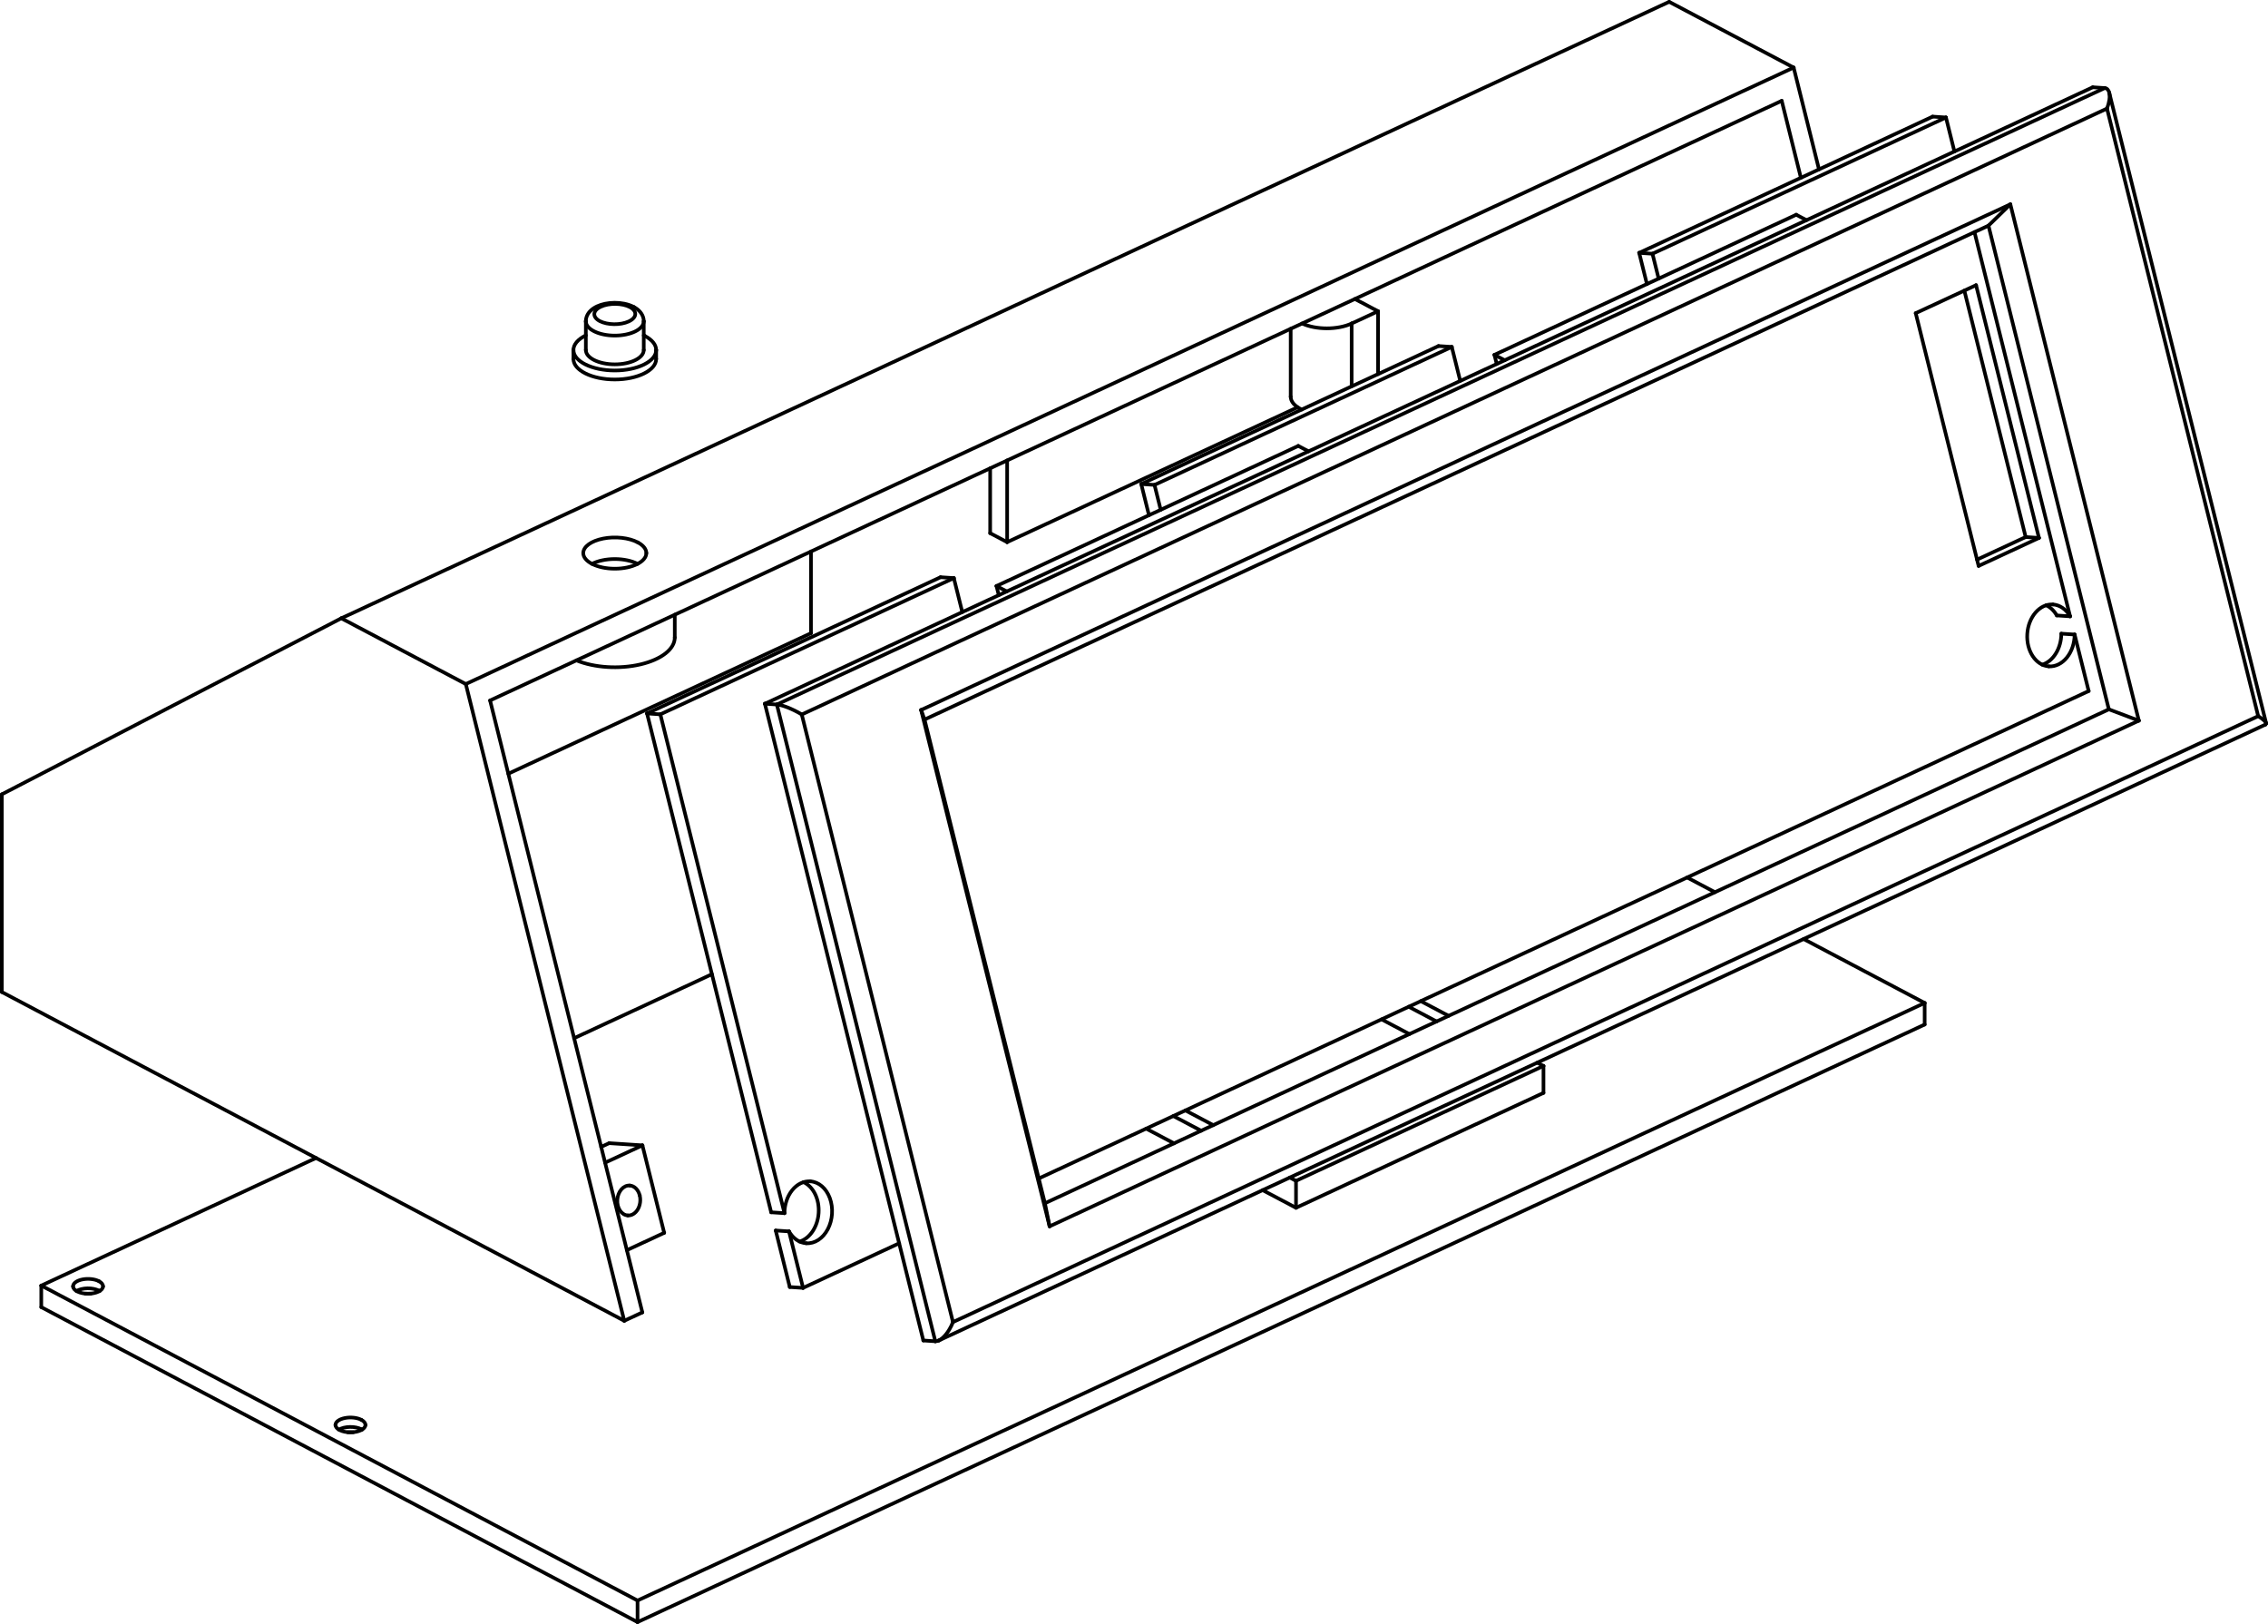
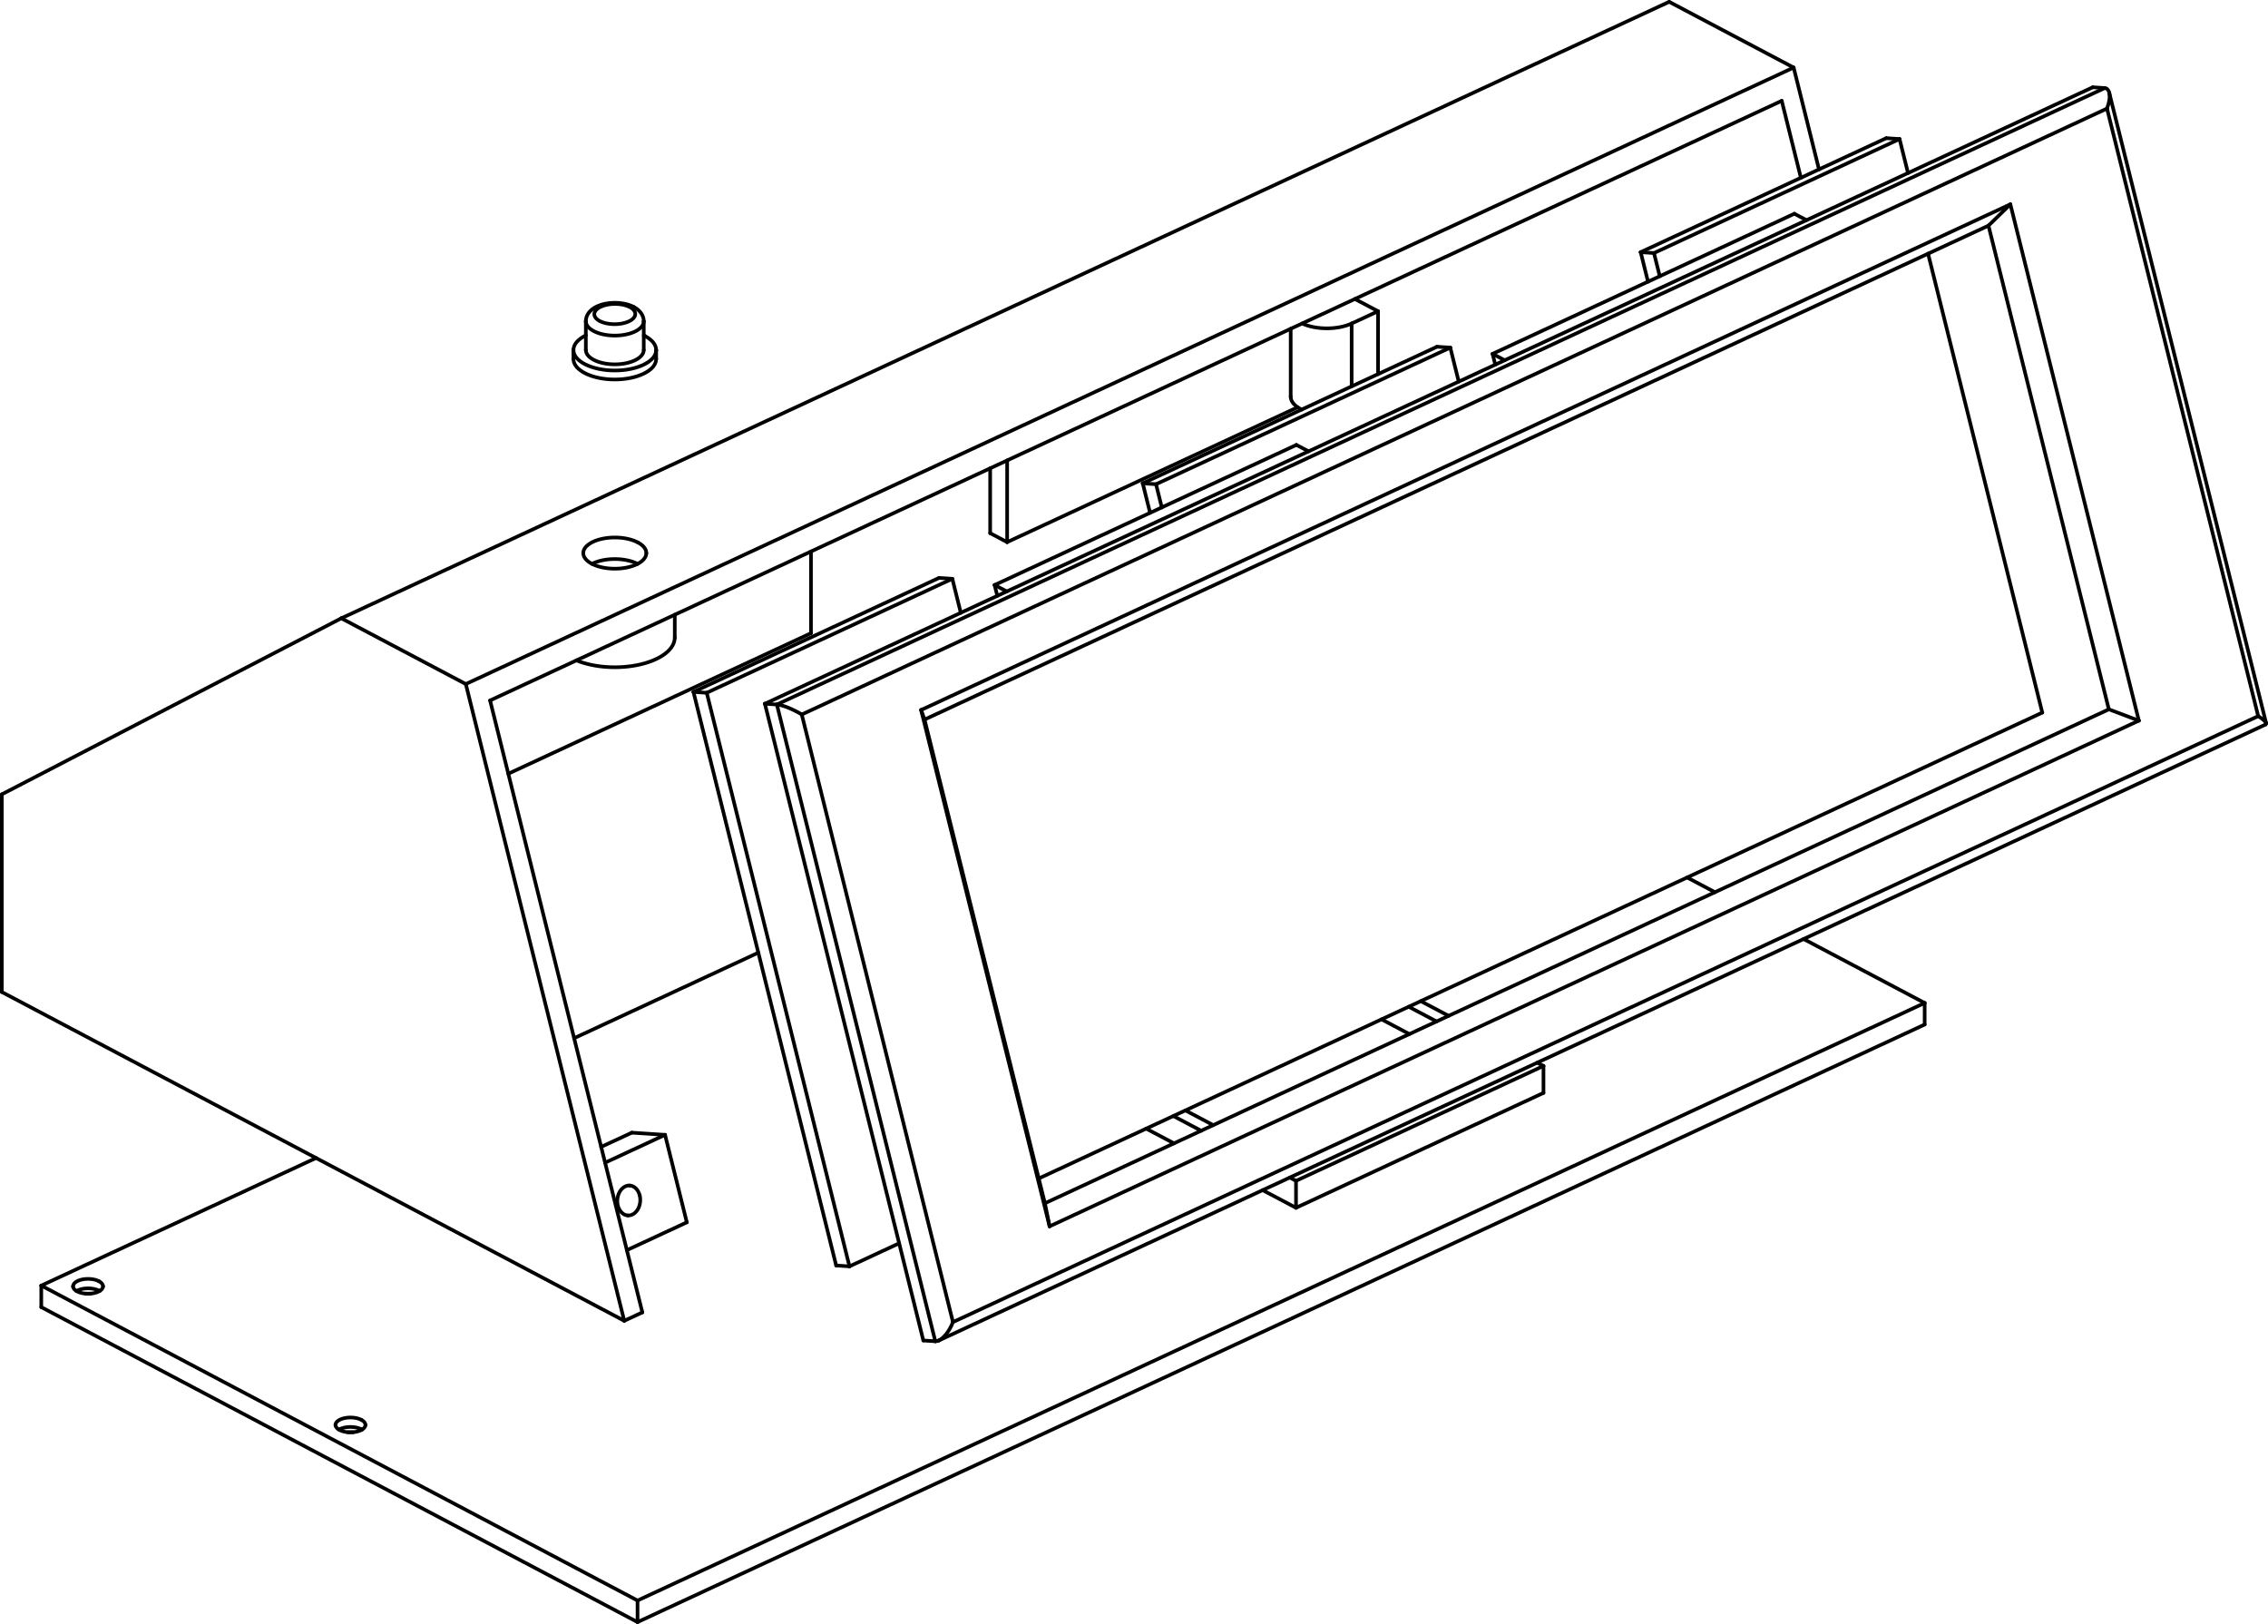
<svg xmlns="http://www.w3.org/2000/svg" width="219.305mm" height="157.013mm" viewBox="-110.882 -81.99 219.305 157.013" version="1.1">
  <g transform="scale(1,-1)" stroke-linecap="round">
    <g fill="none" stroke="rgb(0,0,0)" stroke-width="0.35" id="visible">
      <line x1="-21.599" y1="-47.62" x2="-20.442" y2="-47.696" />
      <line x1="-21.599" y1="-47.62" x2="-36.921" y2="13.947" />
      <line x1="-36.921" y1="13.947" x2="-35.764" y2="13.871" />
      <path d="M -20.442,-47.696 Q -20.29,-47.705 -20.108,-47.622" />
      <path d="M -20.108,-47.622 Q -20.056,-47.594 -20.004,-47.567 Q -19.95,-47.532 -19.897,-47.497 Q -19.843,-47.455 -19.788,-47.414 Q -19.734,-47.365 -19.679,-47.317 Q -19.625,-47.263 -19.57,-47.208 Q -19.516,-47.148 -19.462,-47.088 Q -19.409,-47.022 -19.356,-46.957 Q -19.304,-46.886 -19.253,-46.816 Q -19.203,-46.742 -19.153,-46.667 Q -19.105,-46.589 -19.058,-46.511 Q -18.966,-46.351 -18.883,-46.183 Q -18.803,-46.014 -18.735,-45.841" />
      <path d="M -35.764,13.871 Q -35.706,13.865 -35.647,13.858 Q -35.58,13.846 -35.513,13.834 Q -35.439,13.817 -35.365,13.799 Q -35.284,13.777 -35.203,13.754 Q -35.116,13.727 -35.03,13.699 Q -34.939,13.667 -34.848,13.635 Q -34.754,13.598 -34.659,13.562 Q -34.563,13.522 -34.466,13.482 Q -34.271,13.397 -34.078,13.303 Q -33.885,13.208 -33.701,13.108 Q -33.612,13.057 -33.523,13.007 Q -33.439,12.956 -33.355,12.906" />
      <line x1="-36.921" y1="13.947" x2="91.477" y2="73.553" />
      <line x1="91.477" y1="73.553" x2="92.634" y2="73.477" />
      <path d="M 108.183,11.934 Q 108.265,11.973 108.244,12.06" />
      <path d="M 108.244,12.06 C 108.237,12.083 108.227,12.106 108.213,12.132 C 108.204,12.145 108.195,12.159 108.187,12.172 C 108.166,12.2 108.141,12.23 108.113,12.26 C 108.083,12.292 108.049,12.324 108.012,12.358 C 107.879,12.477 107.694,12.611 107.475,12.748" />
      <path d="M 95.935,12.312 L -9.391,-36.582" />
      <path d="M 83.511,62.236 L 95.935,12.312" />
      <path d="M -21.815,13.342 L 83.511,62.236" />
      <path d="M -9.391,-36.582 L -21.815,13.342" />
      <path d="M 92.634,73.477 C 92.847,73.463 93.002,73.305 93.069,73.034" />
      <path d="M 93.069,73.034 C 93.082,72.98 93.092,72.923 93.099,72.863 C 93.101,72.831 93.104,72.8 93.106,72.769 C 93.109,72.703 93.108,72.635 93.105,72.565 C 93.101,72.494 93.093,72.42 93.084,72.345 C 93.046,72.079 92.967,71.786 92.855,71.495" />
-       <line x1="62.805" y1="61.229" x2="63.799" y2="60.704" />
-       <line x1="33.624" y1="47.682" x2="34.617" y2="47.157" />
-       <line x1="62.805" y1="61.229" x2="33.624" y2="47.682" />
-       <line x1="14.656" y1="38.876" x2="15.649" y2="38.352" />
-       <line x1="-14.526" y1="25.33" x2="-13.532" y2="24.805" />
-       <line x1="14.656" y1="38.876" x2="-14.526" y2="25.33" />
+       <line x1="62.623" y1="61.325" x2="63.799" y2="60.704" />
+       <line x1="33.442" y1="47.778" x2="34.617" y2="47.157" />
+       <line x1="62.623" y1="61.325" x2="33.442" y2="47.778" />
+       <line x1="14.474" y1="38.973" x2="15.649" y2="38.352" />
+       <line x1="-14.708" y1="25.426" x2="-13.532" y2="24.805" />
+       <line x1="14.474" y1="38.973" x2="-14.708" y2="25.426" />
      <path d="M -9.844,-34.352 L -9.391,-36.582" />
      <path d="M 93.033,13.406 L 95.935,12.312" />
      <path d="M 93.033,13.406 L -9.844,-34.352" />
      <path d="M 81.394,60.175 L 83.511,62.236" />
      <path d="M 81.394,60.175 L 93.033,13.406" />
      <path d="M -21.483,12.417 L 81.394,60.175" />
      <path d="M -21.483,12.417 L -21.815,13.342" />
      <path d="M -9.844,-34.352 L -21.483,12.417" />
-       <line x1="33.844" y1="46.798" x2="33.624" y2="47.682" />
-       <line x1="-14.306" y1="24.446" x2="-14.526" y2="25.33" />
-       <line x1="-33.229" y1="-42.535" x2="-34.589" y2="-37.071" />
-       <line x1="-35.874" y1="-36.987" x2="-34.589" y2="-37.071" />
-       <line x1="-34.515" y1="-42.451" x2="-35.874" y2="-36.987" />
-       <line x1="-34.515" y1="-42.451" x2="-33.229" y2="-42.535" />
-       <line x1="-33.229" y1="-42.535" x2="-23.938" y2="-38.222" />
-       <line x1="-10.44" y1="-31.956" x2="91.084" y2="15.174" />
-       <path d="M -35.027,-35.31 A 3.0,2.295 86.233 0,0 -32.532,-32.232" />
-       <path d="M -32.532,-32.232 A 3.0,2.295 86.233 1,0 -32.926,-38.219" />
-       <path d="M -32.926,-38.219 A 3.0,2.295 86.233 0,0 -34.589,-37.071" />
-       <line x1="91.084" y1="15.174" x2="89.724" y2="20.638" />
-       <line x1="-35.027" y1="-35.31" x2="-47.03" y2="12.922" />
-       <path d="M 89.286,22.399 A 3.0,2.295 -93.767 0,1 87.623,23.547" />
-       <path d="M 87.623,23.547 A 3,2.295 -93.767 0,1 87.229,17.56" />
-       <path d="M 87.229,17.56 A 3.0,2.295 -93.767 0,1 89.724,20.638" />
-       <line x1="-47.03" y1="12.922" x2="-18.651" y2="26.096" />
-       <line x1="89.286" y1="22.399" x2="80.041" y2="59.547" />
-       <line x1="78.101" y1="67.343" x2="77.283" y2="70.631" />
-       <line x1="-17.833" y1="22.808" x2="-18.651" y2="26.096" />
-       <line x1="48.904" y1="57.457" x2="77.283" y2="70.631" />
-       <line x1="49.502" y1="55.053" x2="48.904" y2="57.457" />
-       <line x1="1.352" y1="32.701" x2="0.754" y2="35.105" />
-       <line x1="0.754" y1="35.105" x2="29.498" y2="48.448" />
-       <line x1="30.316" y1="45.16" x2="29.498" y2="48.448" />
-       <line x1="86.276" y1="29.98" x2="80.44" y2="27.271" />
-       <line x1="86.276" y1="29.98" x2="80.194" y2="54.419" />
-       <line x1="80.194" y1="54.419" x2="74.358" y2="51.71" />
-       <line x1="80.44" y1="27.271" x2="74.358" y2="51.71" />
-       <path d="M -33.182,-32.31 A 3.0,2.295 86.233 0,0 -33.561,-38.056" />
-       <line x1="-36.313" y1="-35.226" x2="-35.027" y2="-35.31" />
-       <line x1="-36.313" y1="-35.226" x2="-48.316" y2="13.007" />
-       <path d="M 88.001,22.483 A 3.0,2.295 -93.767 0,1 86.972,23.469" />
-       <path d="M 86.594,17.722 A 3.0,2.295 -93.767 0,1 88.439,20.722" />
-       <line x1="-48.316" y1="13.007" x2="-19.937" y2="26.181" />
-       <line x1="47.618" y1="57.541" x2="75.997" y2="70.716" />
-       <line x1="48.369" y1="54.527" x2="47.618" y2="57.541" />
-       <line x1="0.219" y1="32.175" x2="-0.531" y2="35.189" />
-       <line x1="-0.531" y1="35.189" x2="28.213" y2="48.533" />
-       <line x1="84.991" y1="30.065" x2="80.288" y2="27.882" />
-       <line x1="84.991" y1="30.065" x2="79.061" y2="53.893" />
-       <line x1="88.439" y1="20.722" x2="89.724" y2="20.638" />
-       <line x1="-48.316" y1="13.007" x2="-47.03" y2="12.922" />
-       <line x1="88.001" y1="22.483" x2="89.286" y2="22.399" />
-       <line x1="-18.651" y1="26.096" x2="-19.937" y2="26.181" />
-       <line x1="75.997" y1="70.716" x2="77.283" y2="70.631" />
-       <line x1="48.904" y1="57.457" x2="47.618" y2="57.541" />
-       <line x1="0.754" y1="35.105" x2="-0.531" y2="35.189" />
-       <line x1="29.498" y1="48.448" x2="28.213" y2="48.533" />
-       <line x1="84.991" y1="30.065" x2="86.276" y2="29.98" />
+       <line x1="33.702" y1="46.732" x2="33.442" y2="47.778" />
+       <line x1="-14.447" y1="24.38" x2="-14.708" y2="25.426" />
+       <line x1="-30.028" y1="-40.368" x2="-28.742" y2="-40.453" />
+       <line x1="-28.742" y1="-40.453" x2="-42.544" y2="15.005" />
+       <line x1="-43.829" y1="15.089" x2="-42.544" y2="15.005" />
+       <line x1="-30.028" y1="-40.368" x2="-43.829" y2="15.089" />
+       <line x1="-28.742" y1="-40.453" x2="-23.938" y2="-38.222" />
+       <line x1="-10.44" y1="-31.956" x2="86.597" y2="13.091" />
+       <line x1="-42.544" y1="15.005" x2="-18.797" y2="26.028" />
+       <line x1="-17.979" y1="22.74" x2="-18.797" y2="26.028" />
+       <line x1="1.458" y1="32.93" x2="0.9" y2="35.172" />
+       <line x1="0.9" y1="35.172" x2="29.352" y2="48.38" />
+       <line x1="30.17" y1="45.093" x2="29.352" y2="48.38" />
+       <line x1="49.608" y1="55.282" x2="49.05" y2="57.524" />
+       <line x1="49.05" y1="57.524" x2="72.796" y2="68.548" />
+       <line x1="86.597" y1="13.091" x2="75.554" y2="57.464" />
+       <line x1="73.614" y1="65.26" x2="72.796" y2="68.548" />
+       <line x1="-43.829" y1="15.089" x2="-20.083" y2="26.113" />
+       <line x1="-18.797" y1="26.028" x2="-20.083" y2="26.113" />
+       <line x1="0.325" y1="32.404" x2="-0.385" y2="35.257" />
+       <line x1="-0.385" y1="35.257" x2="28.067" y2="48.465" />
+       <line x1="48.474" y1="54.756" x2="47.764" y2="57.609" />
+       <line x1="47.764" y1="57.609" x2="71.511" y2="68.633" />
+       <line x1="71.511" y1="68.633" x2="72.796" y2="68.548" />
+       <line x1="0.9" y1="35.172" x2="-0.385" y2="35.257" />
+       <line x1="29.352" y1="48.38" x2="28.067" y2="48.465" />
+       <line x1="49.05" y1="57.524" x2="47.764" y2="57.609" />
      <line x1="61.403" y1="72.243" x2="63.255" y2="64.8" />
      <line x1="61.403" y1="72.243" x2="-63.494" y2="14.264" />
      <line x1="-63.494" y1="14.264" x2="-48.77" y2="-44.903" />
      <line x1="-50.52" y1="-45.716" x2="-48.77" y2="-44.903" />
      <line x1="-50.52" y1="-45.716" x2="-65.842" y2="15.851" />
      <line x1="62.556" y1="75.457" x2="-65.842" y2="15.851" />
      <line x1="65.006" y1="65.613" x2="62.556" y2="75.457" />
      <line x1="-15.138" y1="30.439" x2="-13.496" y2="29.572" />
      <line x1="-13.496" y1="29.572" x2="14.595" y2="42.613" />
      <line x1="20.126" y1="53.082" x2="22.369" y2="51.897" />
      <line x1="22.369" y1="45.82" x2="22.369" y2="51.897" />
      <line x1="-110.707" y1="-13.926" x2="-50.52" y2="-45.716" />
      <line x1="-61.731" y1="7.181" x2="-32.464" y2="20.767" />
      <line x1="-65.842" y1="15.851" x2="-77.88" y2="22.209" />
      <line x1="-77.88" y1="22.209" x2="-110.707" y2="5.187" />
      <line x1="-110.707" y1="5.187" x2="-110.707" y2="-13.926" />
      <line x1="62.556" y1="75.457" x2="50.519" y2="81.815" />
      <line x1="50.519" y1="81.815" x2="-77.88" y2="22.209" />
      <path d="M -49.209,29.546 A 3.05,1.51 -4.93170248204771e-16 0,1 -54.484,28.513" />
      <path d="M -54.484,28.513 A 3.05,1.51 -4.93170248204771e-16 1,1 -48.384,28.513" />
      <path d="M -48.384,28.513 A 3.05,1.51 -4.93170248204771e-16 0,1 -49.209,29.546" />
      <line x1="-15.138" y1="36.711" x2="-15.138" y2="30.439" />
      <line x1="-13.496" y1="37.473" x2="-13.496" y2="29.572" />
      <line x1="-32.464" y1="28.668" x2="-32.464" y2="20.767" />
      <path d="M 15.024,50.713 A 3.5,1.733 -4.93170248204771e-16 0,1 19.816,50.711" />
      <line x1="19.816" y1="50.711" x2="22.369" y2="51.897" />
      <line x1="19.816" y1="44.635" x2="19.816" y2="50.711" />
      <path d="M 13.922,43.635 A 3.5,1.733 -4.93170248204771e-16 0,1 14.984,42.392" />
      <path d="M -55.145,18.139 A 5.8,2.872 -4.93170248204771e-16 0,1 -45.634,20.346" />
-       <line x1="-52.372" y1="-30.428" x2="-48.763" y2="-28.753" />
-       <line x1="-50.267" y1="-38.887" x2="-46.658" y2="-37.212" />
-       <line x1="-46.658" y1="-37.212" x2="-48.763" y2="-28.753" />
+       <line x1="-52.372" y1="-30.428" x2="-46.575" y2="-27.737" />
+       <line x1="-50.267" y1="-38.887" x2="-44.469" y2="-36.196" />
+       <line x1="-44.469" y1="-36.196" x2="-46.575" y2="-27.737" />
      <path d="M -49.024,-33.592 A 1.45,1.109 -93.767 0,1 -49.986,-32.636" />
      <path d="M -49.986,-32.636 A 1.45,1.109 -93.767 0,1 -50.177,-35.53" />
      <path d="M -50.177,-35.53 A 1.45,1.109 -93.767 0,1 -49.024,-33.592" />
-       <line x1="-52.752" y1="-28.901" x2="-51.977" y2="-28.541" />
-       <line x1="-51.977" y1="-28.541" x2="-48.763" y2="-28.753" />
+       <line x1="-52.752" y1="-28.901" x2="-49.788" y2="-27.525" />
+       <line x1="-49.788" y1="-27.525" x2="-46.575" y2="-27.737" />
      <path d="M -49.227,27.47 A 3.05,1.51 -4.93170248204771e-16 0,1 -53.641,27.47" />
      <line x1="-49.235" y1="-74.848" x2="-49.235" y2="-72.763" />
      <line x1="-49.235" y1="-72.763" x2="-106.891" y2="-42.31" />
      <line x1="-106.891" y1="-44.395" x2="-106.891" y2="-42.31" />
      <line x1="-49.235" y1="-74.848" x2="-106.891" y2="-44.395" />
      <line x1="-49.235" y1="-74.848" x2="75.224" y2="-17.071" />
      <path d="M -76.721,-56.489 A 2.8,1.386 -4.93170248204771e-16 0,1 -77.266,-56.489" />
      <path d="M -102.095,-43.087 A 2.8,1.386 -4.93170248204771e-16 0,1 -102.64,-43.087" />
      <path d="M -101.31,-42.803 A 1.45,0.718 -4.93170248204771e-16 0,1 -103.488,-42.838" />
      <path d="M -101.248,-42.838 A 1.45,0.718 -4.93170248204771e-16 0,1 -101.31,-42.803" />
      <path d="M -101.31,-41.891 A 1.45,0.718 -4.93170248204771e-16 0,1 -103.818,-42.382" />
      <path d="M -103.818,-42.382 A 1.45,0.718 -4.93170248204771e-16 1,1 -100.918,-42.382" />
      <path d="M -100.918,-42.382 A 1.45,0.718 -4.93170248204771e-16 0,1 -101.31,-41.891" />
      <path d="M -75.936,-56.205 A 1.45,0.718 -4.93170248204771e-16 0,1 -78.113,-56.24" />
      <path d="M -75.874,-56.24 A 1.45,0.718 -4.93170248204771e-16 0,1 -75.936,-56.205" />
      <path d="M -75.936,-55.293 A 1.45,0.718 -4.93170248204771e-16 0,1 -78.444,-55.784" />
      <path d="M -78.444,-55.784 A 1.45,0.718 -4.93170248204771e-16 1,1 -75.544,-55.784" />
      <path d="M -75.544,-55.784 A 1.45,0.718 -4.93170248204771e-16 0,1 -75.936,-55.293" />
      <line x1="75.224" y1="-17.071" x2="75.224" y2="-14.986" />
      <line x1="75.224" y1="-14.986" x2="63.516" y2="-8.802" />
      <line x1="54.946" y1="-4.275" x2="52.253" y2="-2.853" />
      <line x1="-106.891" y1="-42.31" x2="-80.321" y2="-29.975" />
-       <line x1="-55.367" y1="-18.391" x2="-42.042" y2="-12.205" />
+       <line x1="-55.367" y1="-18.391" x2="-37.555" y2="-10.122" />
      <line x1="-49.235" y1="-72.763" x2="75.224" y2="-14.986" />
      <line x1="38.365" y1="-23.681" x2="14.436" y2="-34.789" />
      <line x1="14.436" y1="-34.789" x2="11.208" y2="-33.084" />
      <line x1="2.638" y1="-28.558" x2="-0.055" y2="-27.135" />
      <line x1="25.399" y1="-17.991" x2="22.706" y2="-16.569" />
      <line x1="38.365" y1="-23.681" x2="38.365" y2="-21.074" />
      <line x1="26.5" y1="-14.808" x2="29.193" y2="-16.23" />
      <line x1="37.763" y1="-20.757" x2="38.365" y2="-21.074" />
      <line x1="14.436" y1="-32.183" x2="13.834" y2="-31.865" />
      <line x1="5.264" y1="-27.338" x2="2.571" y2="-25.916" />
      <line x1="38.365" y1="-21.074" x2="14.436" y2="-32.183" />
      <line x1="28.026" y1="-16.772" x2="25.333" y2="-15.35" />
      <line x1="6.431" y1="-26.796" x2="3.738" y2="-25.374" />
      <line x1="14.436" y1="-34.789" x2="14.436" y2="-32.183" />
      <path d="M -54.234,48.148 A 2.8,1.386 -4.93170248204771e-16 1,1 -48.634,48.148" />
      <path d="M -48.516,49.502 A 4.0,1.981 -4.93170248204771e-16 0,1 -48.634,49.562" />
      <path d="M -54.234,49.562 A 4.0,1.981 -4.93170248204771e-16 0,1 -55.434,48.148" />
      <path d="M -55.434,48.148 A 4.0,1.981 -4.93170248204771e-16 1,1 -47.434,48.148" />
      <path d="M -47.434,48.148 A 4.0,1.981 -4.93170248204771e-16 0,1 -48.516,49.502" />
      <path d="M -55.434,47.279 A 4.0,1.981 -4.93170248204771e-16 1,1 -47.434,47.279" />
      <line x1="-20.442" y1="-47.696" x2="-35.764" y2="13.871" />
      <line x1="-18.735" y1="-45.841" x2="-33.355" y2="12.906" />
      <line x1="-35.764" y1="13.871" x2="92.634" y2="73.477" />
      <line x1="-18.735" y1="-45.841" x2="107.475" y2="12.748" />
      <line x1="-33.355" y1="12.906" x2="92.855" y2="71.495" />
      <line x1="107.475" y1="12.748" x2="92.855" y2="71.495" />
      <path d="M -54.234,50.928 A 2.8,1.386 -4.93170248204771e-16 1,1 -48.634,50.928" />
      <path d="M -49.975,52.3 A 2,0.99 -4.93170248204771e-16 0,1 -52.893,50.946 A 2,0.99 -4.93170248204771e-16 0,1 -49.975,52.3" />
      <line x1="-20.108" y1="-47.622" x2="108.183" y2="11.934" />
      <line x1="108.244" y1="12.06" x2="93.069" y2="73.034" />
      <line x1="-45.634" y1="20.346" x2="-45.634" y2="22.555" />
      <line x1="13.922" y1="43.635" x2="13.922" y2="50.202" />
      <line x1="-48.634" y1="48.148" x2="-48.634" y2="50.928" />
      <line x1="-54.234" y1="48.148" x2="-54.234" y2="50.928" />
      <path d="M -49.601,52.313 C -49.874,52.455 -50.18,52.561 -50.518,52.629 C -51.11,52.749 -51.776,52.748 -52.367,52.625 C -52.919,52.51 -53.405,52.296 -53.749,51.975 C -54.049,51.698 -54.236,51.32 -54.234,50.928" />
      <path d="M -48.634,50.928 C -48.634,50.994 -48.639,51.061 -48.649,51.126 C -48.687,51.376 -48.8,51.612 -48.966,51.812 C -49.135,52.013 -49.347,52.18 -49.601,52.313" />
      <line x1="-47.434" y1="47.279" x2="-47.434" y2="48.148" />
      <line x1="-55.434" y1="47.279" x2="-55.434" y2="48.148" />
    </g>
  </g>
</svg>
